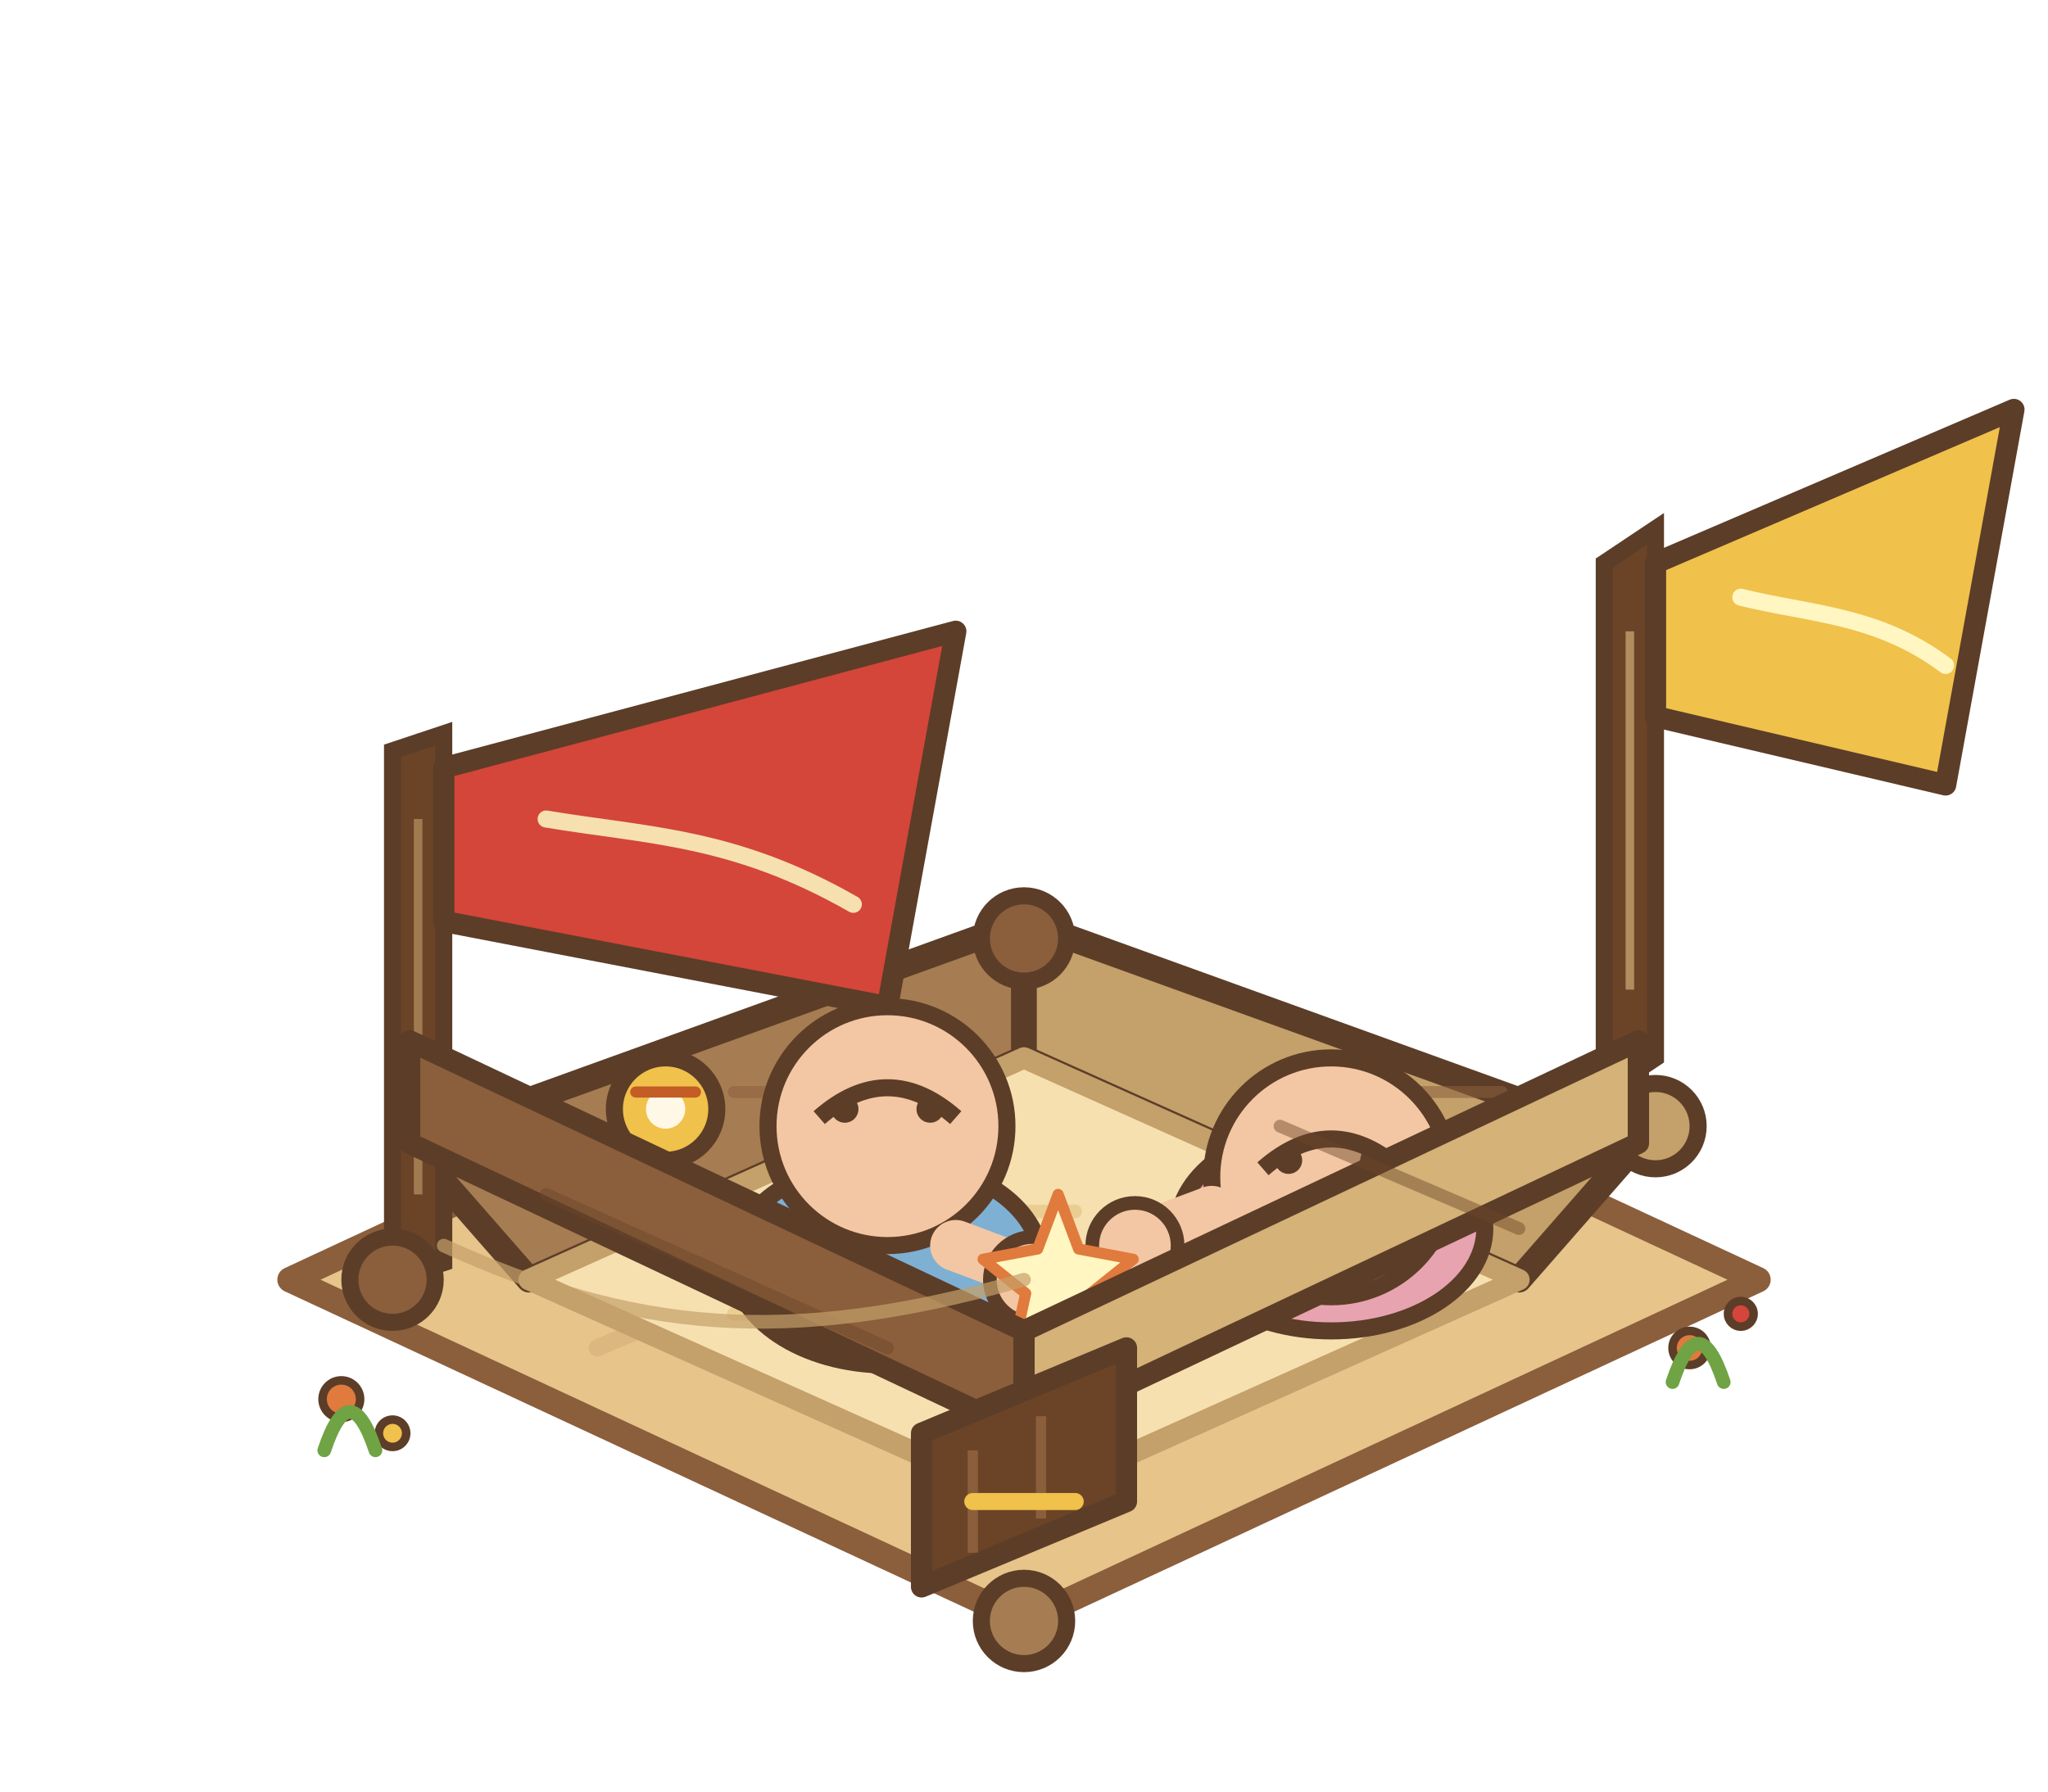
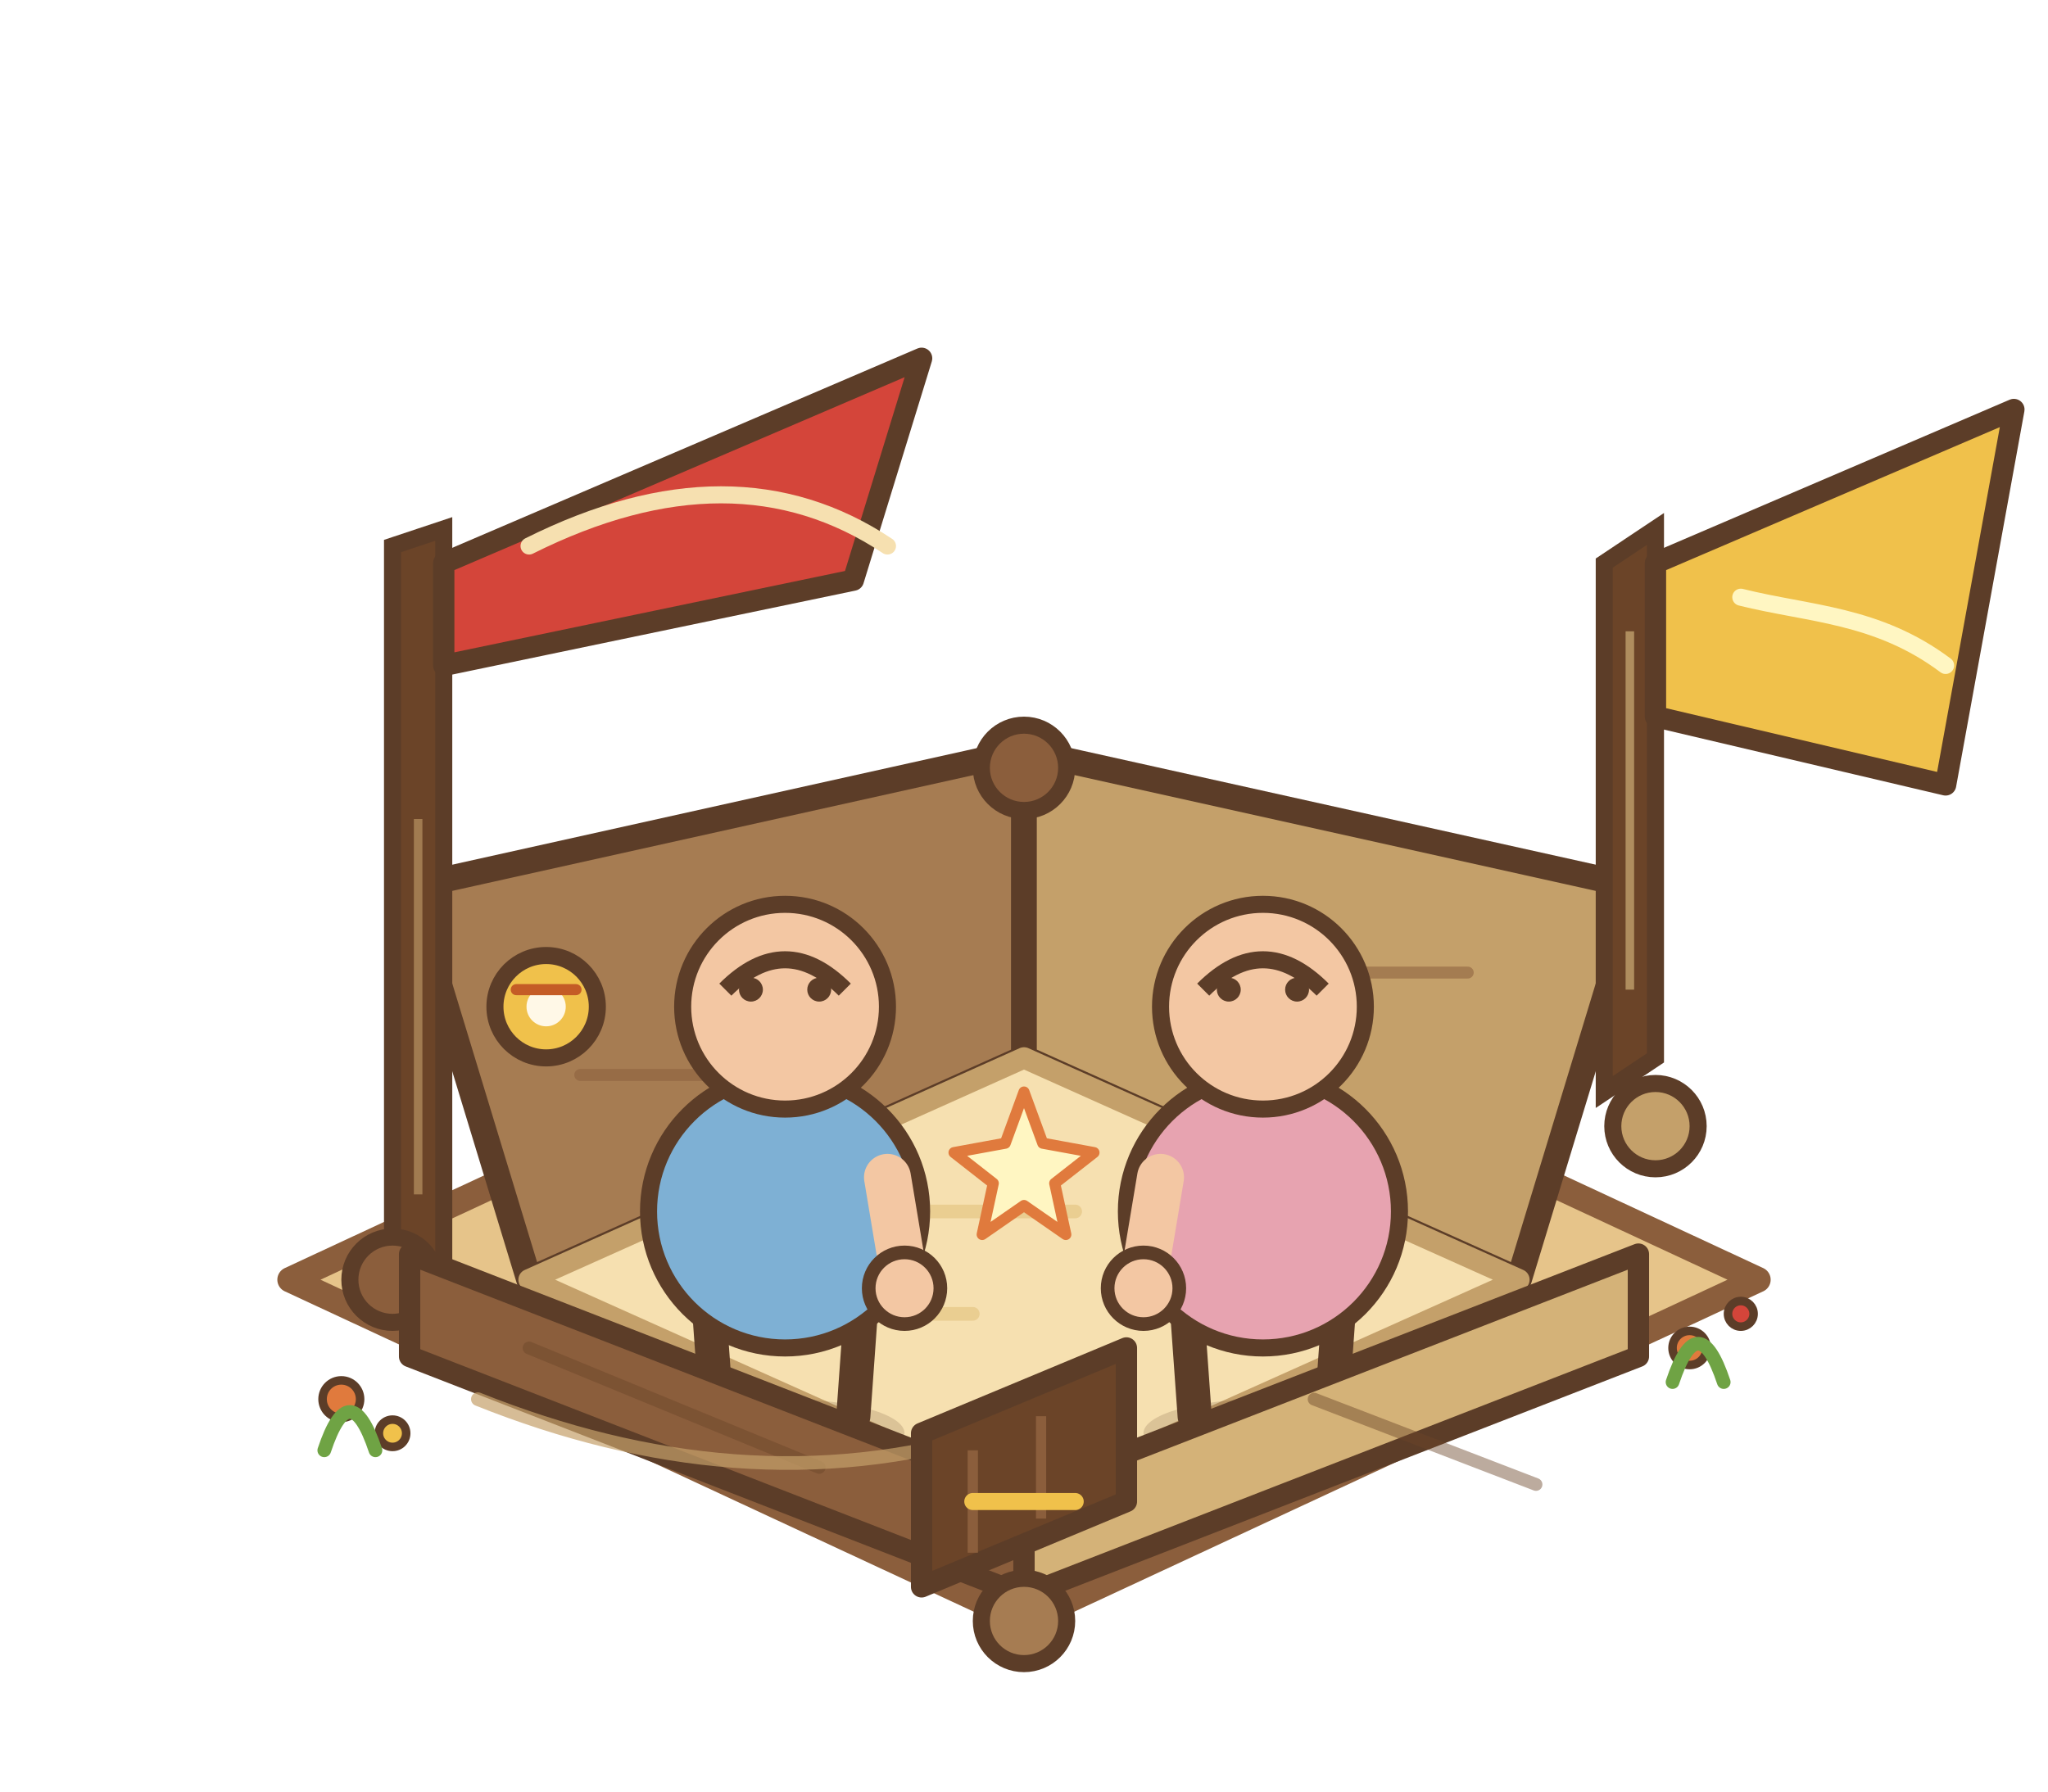
<svg xmlns="http://www.w3.org/2000/svg" viewBox="0 0 240 210" fill="none">
  <style>
    .flag-l, .flag-r, .spar-a, .spar-b, .arm-a, .arm-b, .spark { pointer-events: none; }
    .flag-l, .flag-r { transform-box: fill-box; transform-origin: 0% 45%; }
    .flag-l { animation: wave 2.2s ease-in-out infinite; }
    .flag-r { animation: wave 2.6s ease-in-out infinite; transform-origin: 100% 45%; }
    .spar-a, .spar-b { transform-box: fill-box; transform-origin: 50% 92%; }
    .spar-a { animation: hopa 2.4s ease-in-out infinite; }
    .spar-b { animation: hopb 2.4s ease-in-out infinite; }
    .arm-a, .arm-b { transform-box: fill-box; }
-     .arm-a { transform-origin: 0% 60%; animation: puncha 2.4s ease-in-out infinite; }
-     .arm-b { transform-origin: 100% 60%; animation: punchb 2.4s ease-in-out infinite; }
+     .arm-a { transform-origin: 22% 12%; animation: puncha 2.4s ease-in-out infinite; }
+     .arm-b { transform-origin: 78% 12%; animation: punchb 2.4s ease-in-out infinite; }
    .spark { transform-box: fill-box; transform-origin: 50% 50%; animation: pop 2.4s ease-in-out infinite; }
    @keyframes wave {
      0%, 100% { transform: rotate(-28deg); }
      50% { transform: rotate(26deg) scaleX(0.78); }
    }
    @keyframes hopa {
      0%, 100% { transform: translate(0, 0) rotate(0deg); }
-       38% { transform: translate(8px, -3px) rotate(-4deg); }
-       52% { transform: translate(10px, -1px) rotate(4deg); }
-       68% { transform: translate(4px, -2px) rotate(-2deg); }
+       38% { transform: translate(6px, -2px) rotate(-3deg); }
+       52% { transform: translate(8px, -1px) rotate(3deg); }
+       68% { transform: translate(3px, -1px) rotate(-1deg); }
    }
    @keyframes hopb {
      0%, 100% { transform: translate(0, 0) rotate(0deg); }
-       38% { transform: translate(-8px, -3px) rotate(4deg); }
-       52% { transform: translate(-10px, -1px) rotate(-4deg); }
-       68% { transform: translate(-4px, -2px) rotate(2deg); }
+       38% { transform: translate(-6px, -2px) rotate(3deg); }
+       52% { transform: translate(-8px, -1px) rotate(-3deg); }
+       68% { transform: translate(-3px, -1px) rotate(1deg); }
    }
    @keyframes puncha {
-       0%, 100% { transform: rotate(20deg); }
-       38% { transform: rotate(-6deg); }
-       52% { transform: rotate(-48deg); }
+       0%, 100% { transform: rotate(0deg); }
+       38% { transform: rotate(-36deg); }
+       52% { transform: rotate(-78deg); }
    }
    @keyframes punchb {
-       0%, 100% { transform: rotate(-20deg); }
-       38% { transform: rotate(6deg); }
-       52% { transform: rotate(48deg); }
+       0%, 100% { transform: rotate(0deg); }
+       38% { transform: rotate(36deg); }
+       52% { transform: rotate(78deg); }
    }
    @keyframes pop {
      0%, 28%, 72%, 100% { opacity: 0; transform: scale(0.3); }
      46%, 58% { opacity: 1; transform: scale(1.2); }
    }
  </style>
  <polygon points="120,190 206,150 120,110 34,150" fill="#e6c48a" stroke="#8b5e3c" stroke-width="3" stroke-linejoin="round" />
  <path d="M70 158c18-8 28-8 46 0M128 146c16-8 26-6 40 2M90 138c14-6 22-4 30 4" stroke="#d7b27a" stroke-width="2" stroke-linecap="round" opacity=".7" />
-   <polygon points="62,150 120,124 120,108 48,134" fill="#a67c52" stroke="#5c3d28" stroke-width="3" stroke-linejoin="round" />
-   <polygon points="178,150 120,124 120,108 192,134" fill="#c4a06a" stroke="#5c3d28" stroke-width="3" stroke-linejoin="round" />
-   <path d="M70 140h28M150 128h26M86 128h18" stroke="#8b5e3c" stroke-width="1.4" stroke-linecap="round" opacity=".55" />
-   <circle cx="120" cy="110" r="5" fill="#8b5e3c" stroke="#5c3d28" stroke-width="2" />
+   <polygon points="62,150 120,124 120,88 48,104" fill="#a67c52" stroke="#5c3d28" stroke-width="3" stroke-linejoin="round" />
+   <polygon points="178,150 120,124 120,88 192,104" fill="#c4a06a" stroke="#5c3d28" stroke-width="3" stroke-linejoin="round" />
+   <path d="M68 126h26M148 114h24M84 114h16" stroke="#8b5e3c" stroke-width="1.4" stroke-linecap="round" opacity=".55" />
+   <circle cx="120" cy="90" r="5" fill="#8b5e3c" stroke="#5c3d28" stroke-width="2" />
  <polygon points="188,128 194,124 194,62 188,66" fill="#6b4428" stroke="#5c3d28" stroke-width="2" />
  <path d="M191 74v42" stroke="#e7c98a" stroke-width="1" opacity=".55" />
  <g class="flag-r">
    <polygon points="194,66 236,48 228,92 194,84" fill="#f0c14b" stroke="#5c3d28" stroke-width="2.5" stroke-linejoin="round" />
    <path d="M204 70c8 2 16 2 24 8" stroke="#fff6c2" stroke-width="2" stroke-linecap="round" />
  </g>
  <circle cx="194" cy="132" r="5" fill="#c4a06a" stroke="#5c3d28" stroke-width="2" />
-   <circle cx="78" cy="130" r="6" fill="#f0c14b" stroke="#5c3d28" stroke-width="2" />
-   <circle cx="78" cy="130" r="2.3" fill="#fff8e7" />
-   <path d="M74.5 128h7" stroke="#c45c26" stroke-width="1.3" stroke-linecap="round" />
+   <circle cx="64" cy="118" r="6" fill="#f0c14b" stroke="#5c3d28" stroke-width="2" />
+   <circle cx="64" cy="118" r="2.3" fill="#fff8e7" />
+   <path d="M60.5 116h7" stroke="#c45c26" stroke-width="1.3" stroke-linecap="round" />
  <polygon points="120,176 178,150 120,124 62,150" fill="#f6e0b0" stroke="#c4a06a" stroke-width="2.5" stroke-linejoin="round" />
  <path d="M86 154h28M104 142h22M138 150h20" stroke="#e7c98a" stroke-width="1.6" stroke-linecap="round" opacity=".8" />
-   <polygon points="46,150 52,148 52,86 46,88" fill="#6b4428" stroke="#5c3d28" stroke-width="2" />
+   <polygon points="46,150 52,148 52,62 46,64" fill="#6b4428" stroke="#5c3d28" stroke-width="2" />
  <path d="M49 96v44" stroke="#c4a06a" stroke-width="1" opacity=".6" />
  <g class="flag-l">
-     <polygon points="52,90 112,74 104,118 52,108" fill="#d4453a" stroke="#5c3d28" stroke-width="2.5" stroke-linejoin="round" />
-     <path d="M64 96c12 2 22 2 36 10" stroke="#f6e0b0" stroke-width="2" stroke-linecap="round" />
+     <polygon points="52,66 108,42 100,68 52,78" fill="#d4453a" stroke="#5c3d28" stroke-width="2.5" stroke-linejoin="round" />
+     <path d="M62 64c16-8 30-8 42 0" stroke="#f6e0b0" stroke-width="2" stroke-linecap="round" />
  </g>
  <circle cx="46" cy="150" r="5" fill="#8b5e3c" stroke="#5c3d28" stroke-width="2" />
  <g class="spar-a">
-     <ellipse cx="104" cy="154" rx="16" ry="4.5" fill="#5c3d28" opacity=".18" />
-     <path d="M96 150l-1-10M112 150l1-10" stroke="#5c3d28" stroke-width="4.6" stroke-linecap="round" />
-     <ellipse cx="104" cy="148" rx="18" ry="12" fill="#7eb0d4" stroke="#5c3d28" stroke-width="2" />
-     <circle cx="104" cy="132" r="14" fill="#f3c7a3" stroke="#5c3d28" stroke-width="2" />
-     <path d="M96 131q8-7 16 0" stroke="#5c3d28" stroke-width="2" fill="none" />
-     <circle cx="99" cy="130" r="1.6" fill="#5c3d28" />
-     <circle cx="109" cy="130" r="1.6" fill="#5c3d28" />
+     <ellipse cx="92" cy="168" rx="14" ry="4" fill="#5c3d28" opacity=".18" />
+     <path d="M84 166l-1-14M100 166l1-14" stroke="#5c3d28" stroke-width="4" stroke-linecap="round" />
+     <ellipse cx="92" cy="142" rx="16" ry="16" fill="#7eb0d4" stroke="#5c3d28" stroke-width="2" />
+     <circle cx="92" cy="118" r="12" fill="#f3c7a3" stroke="#5c3d28" stroke-width="2" />
+     <path d="M85 116q7-7 14 0" stroke="#5c3d28" stroke-width="2" fill="none" />
+     <circle cx="88" cy="116" r="1.4" fill="#5c3d28" />
+     <circle cx="96" cy="116" r="1.4" fill="#5c3d28" />
    <g class="arm-a">
-       <path d="M112 146l8 3" stroke="#f3c7a3" stroke-width="6" stroke-linecap="round" />
-       <circle cx="121" cy="150" r="5" fill="#f3c7a3" stroke="#5c3d28" stroke-width="1.6" />
+       <path d="M104 138l2 12" stroke="#f3c7a3" stroke-width="5.5" stroke-linecap="round" />
+       <circle cx="106" cy="151" r="4.2" fill="#f3c7a3" stroke="#5c3d28" stroke-width="1.6" />
    </g>
  </g>
  <g class="spar-b">
-     <ellipse cx="156" cy="150" rx="16" ry="4.5" fill="#5c3d28" opacity=".18" />
-     <path d="M148 146l-1-10M164 146l1-10" stroke="#5c3d28" stroke-width="4.6" stroke-linecap="round" />
-     <ellipse cx="156" cy="144" rx="18" ry="12" fill="#e7a3b0" stroke="#5c3d28" stroke-width="2" />
-     <circle cx="156" cy="138" r="14" fill="#f3c7a3" stroke="#5c3d28" stroke-width="2" />
-     <path d="M148 137q8-7 16 0" stroke="#5c3d28" stroke-width="2" fill="none" />
-     <circle cx="151" cy="136" r="1.6" fill="#5c3d28" />
-     <circle cx="161" cy="136" r="1.6" fill="#5c3d28" />
+     <ellipse cx="148" cy="168" rx="14" ry="4" fill="#5c3d28" opacity=".18" />
+     <path d="M140 166l-1-14M156 166l1-14" stroke="#5c3d28" stroke-width="4" stroke-linecap="round" />
+     <ellipse cx="148" cy="142" rx="16" ry="16" fill="#e7a3b0" stroke="#5c3d28" stroke-width="2" />
+     <circle cx="148" cy="118" r="12" fill="#f3c7a3" stroke="#5c3d28" stroke-width="2" />
+     <path d="M141 116q7-7 14 0" stroke="#5c3d28" stroke-width="2" fill="none" />
+     <circle cx="144" cy="116" r="1.4" fill="#5c3d28" />
+     <circle cx="152" cy="116" r="1.4" fill="#5c3d28" />
    <g class="arm-b">
-       <path d="M142 142l-8 3" stroke="#f3c7a3" stroke-width="6" stroke-linecap="round" />
-       <circle cx="133" cy="146" r="5" fill="#f3c7a3" stroke="#5c3d28" stroke-width="1.6" />
+       <path d="M136 138l-2 12" stroke="#f3c7a3" stroke-width="5.5" stroke-linecap="round" />
+       <circle cx="134" cy="151" r="4.2" fill="#f3c7a3" stroke="#5c3d28" stroke-width="1.6" />
    </g>
  </g>
  <g class="spark">
-     <path d="M124 140l2.4 6.4 6.4 1.2-5 4 1.4 6.4-5.2-3.6-5.2 3.6 1.4-6.4-5-4 6.4-1.2z" fill="#fff6c2" stroke="#e07a3d" stroke-width="1.3" stroke-linejoin="round" />
+     <path d="M120 128l2.2 6 6 1.1-4.6 3.6 1.3 6-4.9-3.4-4.9 3.4 1.3-6-4.6-3.6 6-1.1z" fill="#fff6c2" stroke="#e07a3d" stroke-width="1.3" stroke-linejoin="round" />
  </g>
-   <polygon points="48,134 120,168 120,156 48,122" fill="#8b5e3c" stroke="#5c3d28" stroke-width="2.5" stroke-linejoin="round" />
-   <polygon points="192,134 120,168 120,156 192,122" fill="#d4b278" stroke="#5c3d28" stroke-width="2.5" stroke-linejoin="round" />
-   <path d="M64 140l40 18M150 132l28 12" stroke="#6b4428" stroke-width="1.5" stroke-linecap="round" opacity=".45" />
-   <path d="M52 146c22 10 40 12 68 4" stroke="#c4a06a" stroke-width="1.6" stroke-linecap="round" opacity=".7" />
+   <polygon points="48,159 120,187 120,175 48,147" fill="#8b5e3c" stroke="#5c3d28" stroke-width="2.5" stroke-linejoin="round" />
+   <polygon points="192,159 120,187 120,175 192,147" fill="#d4b278" stroke="#5c3d28" stroke-width="2.5" stroke-linejoin="round" />
+   <path d="M62 158l34 14M154 164l26 10" stroke="#6b4428" stroke-width="1.5" stroke-linecap="round" opacity=".45" />
+   <path d="M56 164c20 8 40 10 60 4" stroke="#c4a06a" stroke-width="1.6" stroke-linecap="round" opacity=".7" />
  <polygon points="108,186 132,176 132,158 108,168" fill="#6b4428" stroke="#5c3d28" stroke-width="2.5" stroke-linejoin="round" />
  <path d="M114 170v12M122 166v12" stroke="#8b5e3c" stroke-width="1.2" />
  <path d="M114 176h12" stroke="#f0c14b" stroke-width="2" stroke-linecap="round" />
  <circle cx="120" cy="190" r="5" fill="#a67c52" stroke="#5c3d28" stroke-width="2" />
  <g fill="#e07a3d" stroke="#5c3d28" stroke-width="1">
    <circle cx="40" cy="164" r="2.2" />
    <circle cx="46" cy="168" r="1.6" fill="#f0c14b" />
    <circle cx="198" cy="158" r="2" />
    <circle cx="204" cy="154" r="1.5" fill="#d4453a" />
  </g>
  <path d="M38 170c2-6 4-6 6 0M196 162c2-6 4-6 6 0" stroke="#6fa344" stroke-width="1.6" stroke-linecap="round" />
</svg>
